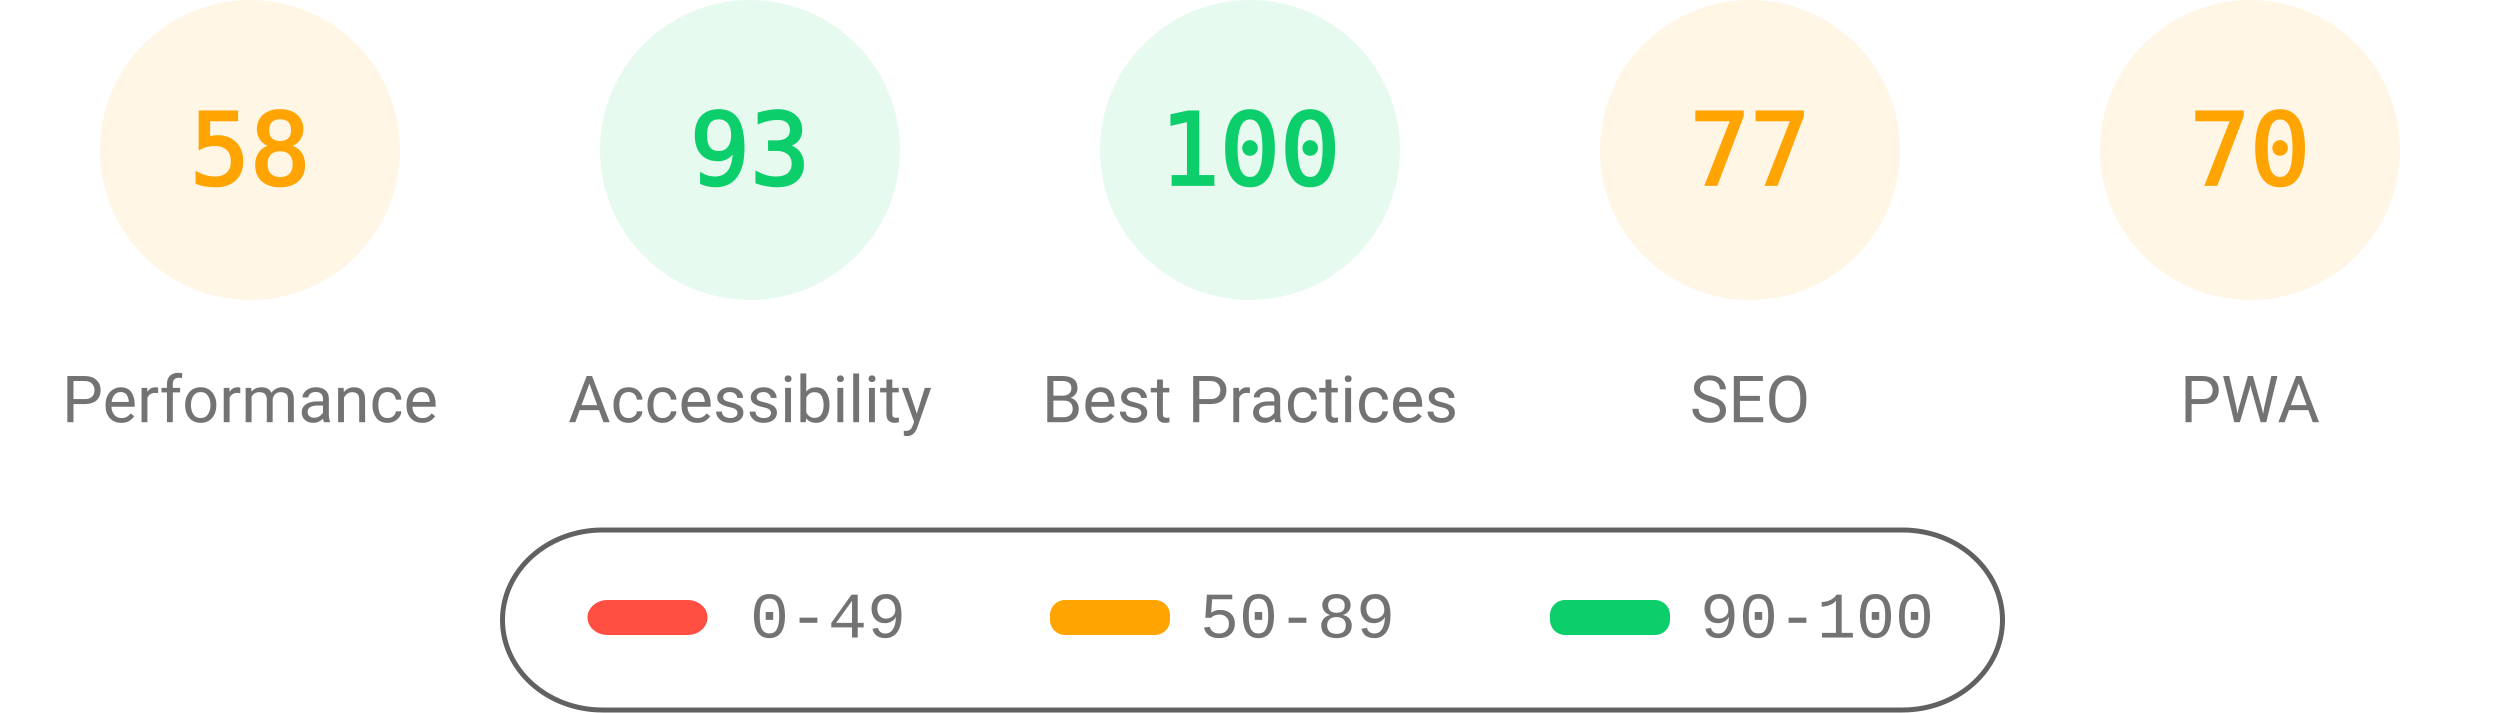
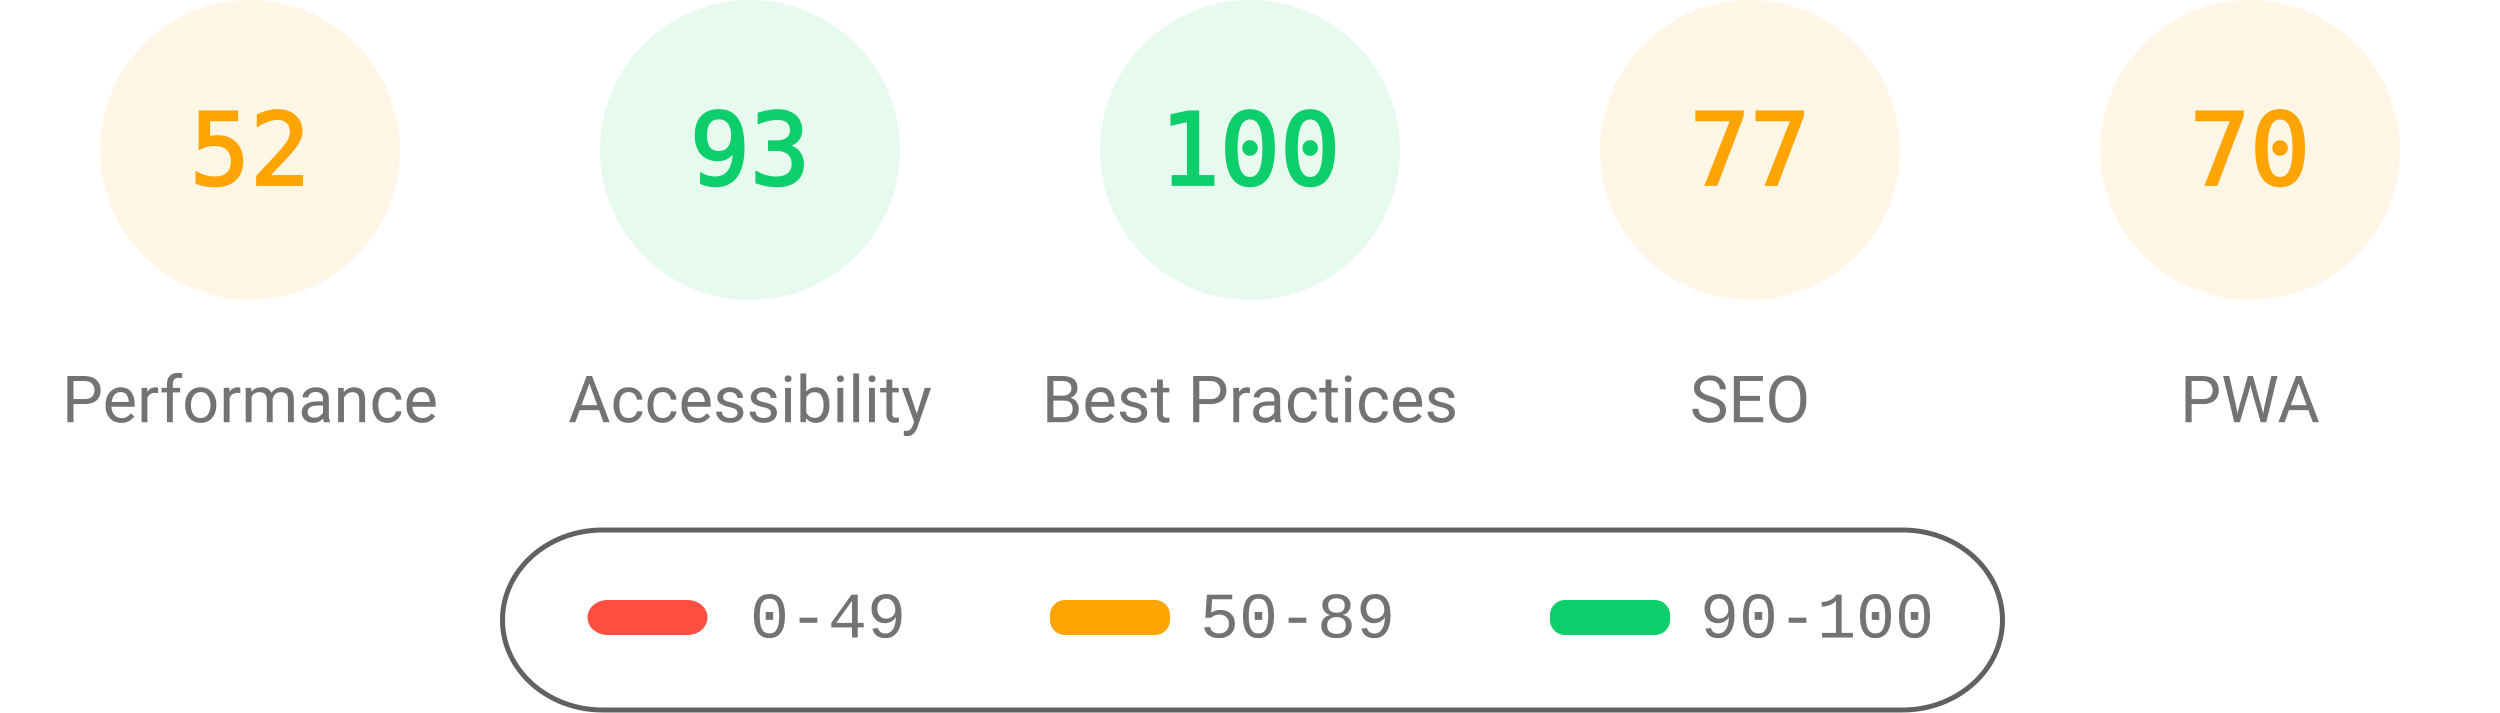
<svg xmlns="http://www.w3.org/2000/svg" fill="none" width="1000" height="285">
  <style>.gauge-base{opacity:.1}.gauge-arc{fill:none;animation-delay:250ms;stroke-linecap:round;transform:rotate(-90deg);transform-origin:100px 60px;animation:load-gauge 1s ease forwards}.guage-text{font-size:40px;font-family:monospace;text-align:center}.guage-red{color:#ff4e42;fill:#ff4e42;stroke:#ff4e42}.guage-orange{color:#ffa400;fill:#ffa400;stroke:#ffa400}.guage-green{color:#0cce6b;fill:#0cce6b;stroke:#0cce6b}.guage-undefined{color:#5c5c5c;fill:#5c5c5c;stroke:#5c5c5c}.guage-title{color:#737373;fill:#737373;stroke:none;font-size:26px;line-height:26px;font-family:Roboto,Halvetica,Arial,sans-serif}@keyframes load-gauge{from{stroke-dasharray:0 352.858}}</style>
  <svg class="guage-div guage-perf guage-orange" viewBox="0 0 200 200" width="200" height="200">
    <circle class="gauge-base" r="56" cx="100" cy="60" stroke-width="8" />
-     <circle class="gauge-arc guage-arc-1" r="56" cx="100" cy="60" stroke-width="8" style="stroke-dasharray:204.078,351.858" />
-     <text class="guage-text" x="100" y="60" alignment-baseline="central" dominant-baseline="central" text-anchor="middle">58</text>
+     <circle class="gauge-arc guage-arc-1" r="56" cx="100" cy="60" stroke-width="8" style="stroke-dasharray:182.966,351.858" />
+     <text class="guage-text" x="100" y="60" alignment-baseline="central" dominant-baseline="central" text-anchor="middle">52</text>
    <text class="guage-title" x="100" y="160" alignment-baseline="central" dominant-baseline="central" text-anchor="middle">Performance</text>
  </svg>
  <svg class="guage-div guage-acc guage-green" viewBox="0 0 200 200" width="200" height="200" x="200">
    <circle class="gauge-base" r="56" cx="100" cy="60" stroke-width="8" />
    <circle class="gauge-arc guage-arc-2" r="56" cx="100" cy="60" stroke-width="8" style="stroke-dasharray:327.228,351.858" />
    <text class="guage-text" x="100" y="60" alignment-baseline="central" dominant-baseline="central" text-anchor="middle">93</text>
    <text class="guage-title" x="100" y="160" alignment-baseline="central" dominant-baseline="central" text-anchor="middle">Accessibility</text>
  </svg>
  <svg class="guage-div guage-best guage-green" viewBox="0 0 200 200" width="200" height="200" x="400">
    <circle class="gauge-base" r="56" cx="100" cy="60" stroke-width="8" />
    <circle class="gauge-arc guage-arc-3" r="56" cx="100" cy="60" stroke-width="8" style="stroke-dasharray:351.858,351.858" />
    <text class="guage-text" x="100" y="60" alignment-baseline="central" dominant-baseline="central" text-anchor="middle">100</text>
    <text class="guage-title" x="100" y="160" alignment-baseline="central" dominant-baseline="central" text-anchor="middle">Best Practices</text>
  </svg>
  <svg class="guage-div guage-seo guage-orange" viewBox="0 0 200 200" width="200" height="200" x="600">
    <circle class="gauge-base" r="56" cx="100" cy="60" stroke-width="8" />
    <circle class="gauge-arc guage-arc-4" r="56" cx="100" cy="60" stroke-width="8" style="stroke-dasharray:270.931,351.858" />
    <text class="guage-text" x="100" y="60" alignment-baseline="central" dominant-baseline="central" text-anchor="middle">77</text>
    <text class="guage-title" x="100" y="160" alignment-baseline="central" dominant-baseline="central" text-anchor="middle">SEO</text>
  </svg>
  <svg class="guage-div guage-pwa guage-orange" viewBox="0 0 200 200" width="200" height="200" x="800">
    <circle class="gauge-base" r="56" cx="100" cy="60" stroke-width="8" />
    <circle class="gauge-arc guage-arc-4" r="56" cx="100" cy="60" stroke-width="8" style="stroke-dasharray:246.301,351.858" />
    <text class="guage-text" x="100" y="60" alignment-baseline="central" dominant-baseline="central" text-anchor="middle">70</text>
    <text class="guage-title" x="100" y="160" alignment-baseline="central" dominant-baseline="central" text-anchor="middle">PWA</text>
  </svg>
  <svg width="604" height="76" x="200" y="210">
    <path fill="none" id="canvas_background" d="M-1-1h604v80H-1z" />
    <rect fill-opacity="0" stroke="#616161" stroke-width="2" rx="40" id="svg_2" height="72" width="600" y="2" x="1" fill="#000" />
    <rect stroke="#000" rx="8" id="svg_3" height="14" width="48" y="30" x="35" stroke-opacity="null" stroke-width="0" fill="#ff4e42" />
    <rect stroke="#000" rx="6" id="svg_4" height="14" width="48" y="30" x="220" stroke-opacity="null" stroke-width="0" fill="#ffa400" />
    <rect stroke="#000" rx="6" id="svg_5" height="14" width="48" y="30" x="420" stroke-opacity="null" stroke-width="0" fill="#0cce6b" />
    <text xml:space="preserve" text-anchor="start" font-family="'Courier New', Courier, monospace" font-size="26" id="svg_6" y="45" x="100" stroke-opacity="null" stroke-width="0" stroke="#000" fill="#737373">0-49</text>
    <text xml:space="preserve" text-anchor="start" font-family="'Courier New', Courier, monospace" font-size="26" id="svg_7" y="45" x="280" stroke-opacity="null" stroke-width="0" stroke="#000" fill="#737373">50-89</text>
    <text xml:space="preserve" text-anchor="start" font-family="'Courier New', Courier, monospace" font-size="26" id="svg_8" y="45" x="480" stroke-opacity="null" stroke-width="0" stroke="#000" fill="#737373">90-100</text>
  </svg>
</svg>
